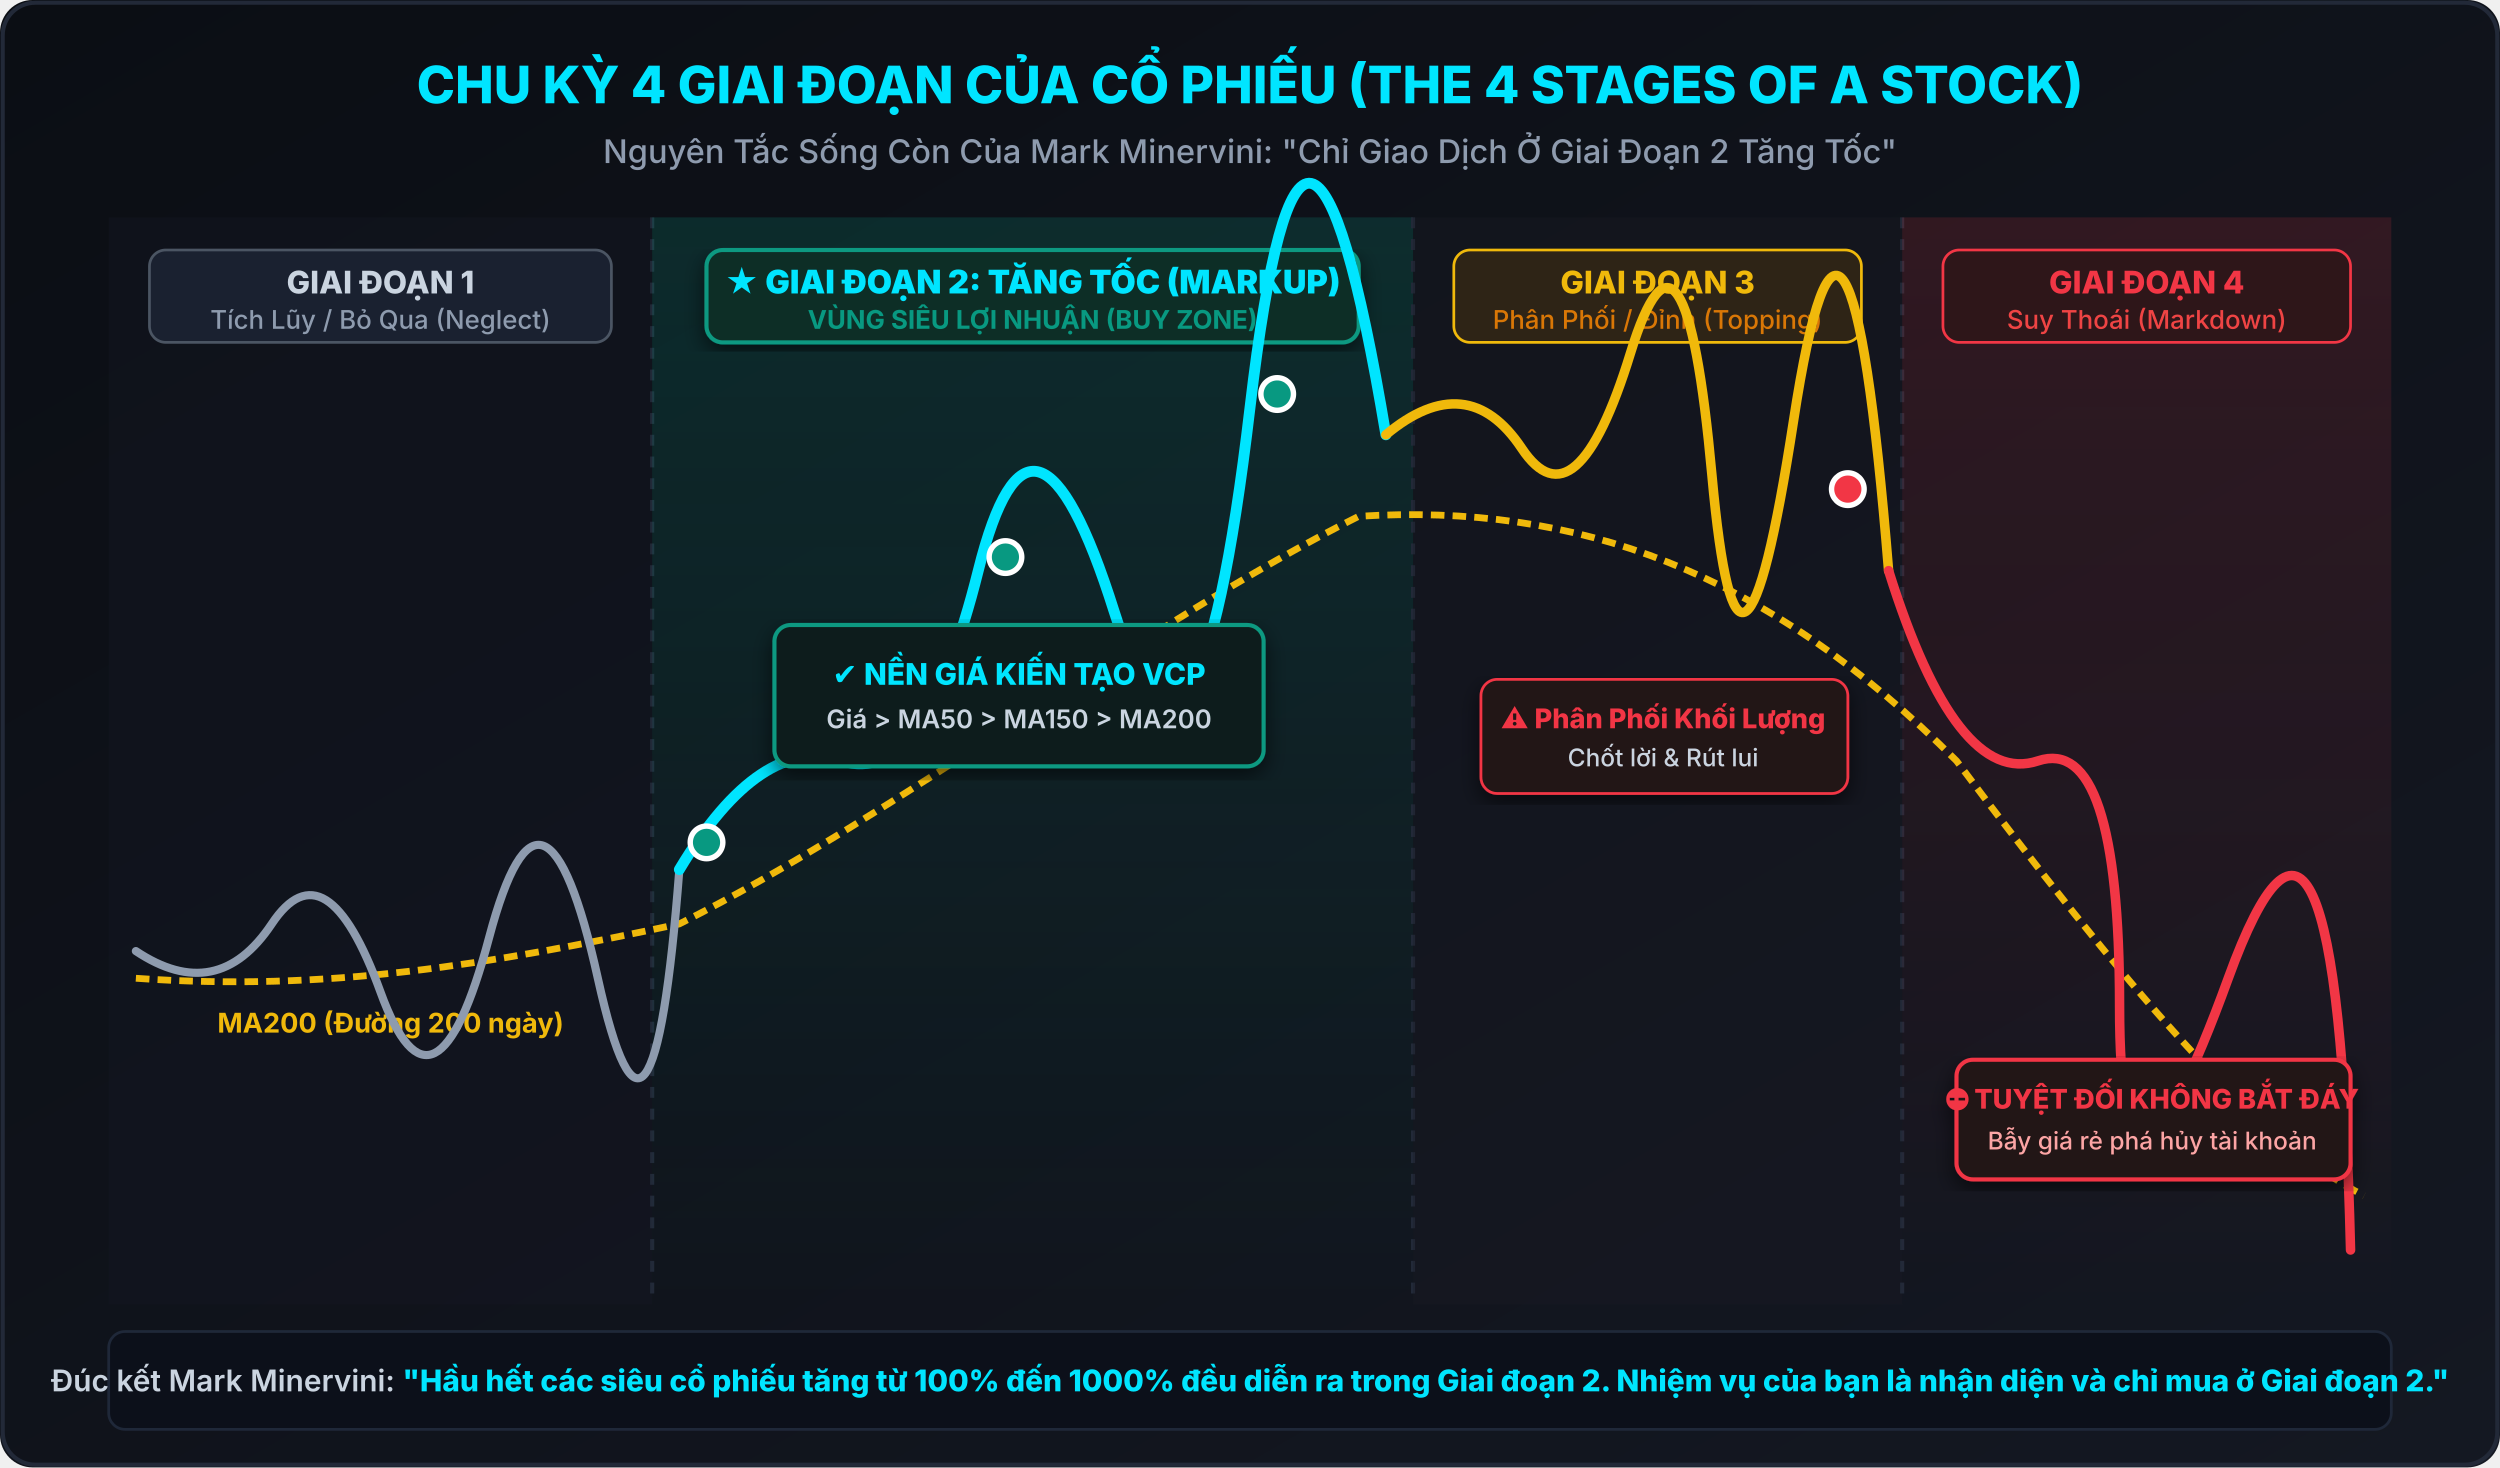
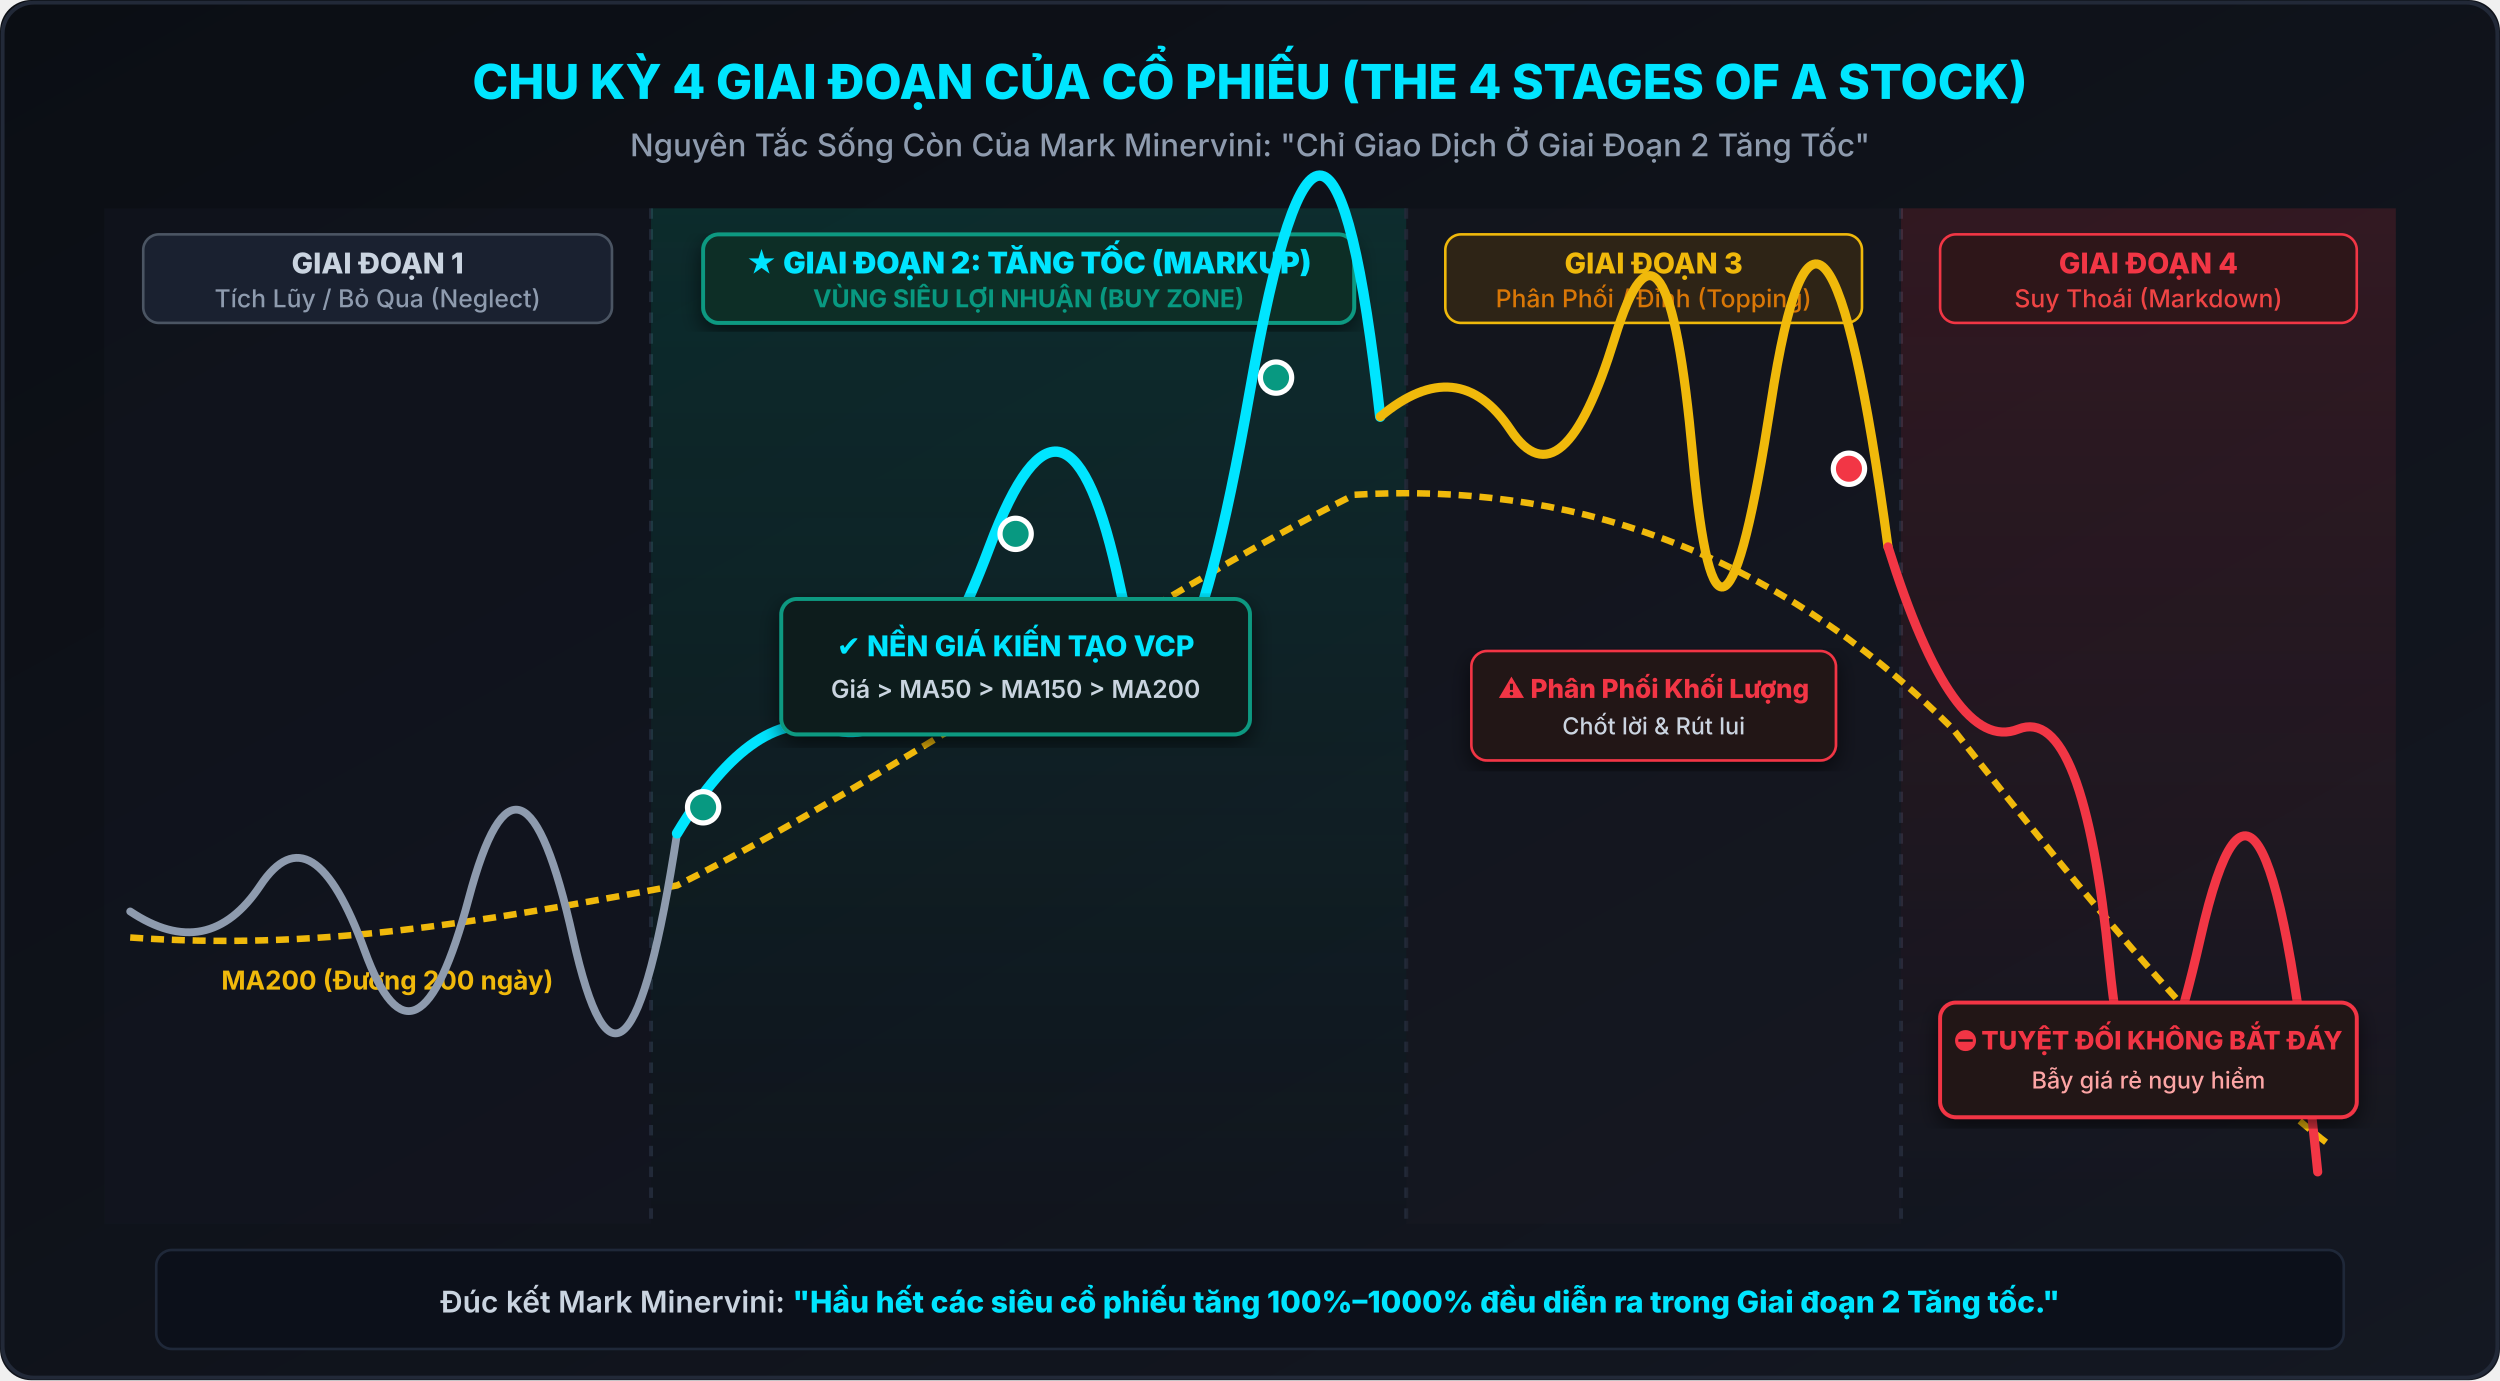
- <svg xmlns="http://www.w3.org/2000/svg" viewBox="0 0 920 540" width="100%" height="100%">
+ <svg xmlns="http://www.w3.org/2000/svg" viewBox="0 0 960 530" width="100%" height="100%">
  <defs>
    <linearGradient id="bg-stages" x1="0%" y1="0%" x2="100%" y2="100%">
      <stop offset="0%" stop-color="#0B0E14" />
      <stop offset="100%" stop-color="#141822" />
    </linearGradient>
    <linearGradient id="stage2-glow" x1="0%" y1="0%" x2="0%" y2="100%">
      <stop offset="0%" stop-color="#089981" stop-opacity="0.2" />
      <stop offset="100%" stop-color="#089981" stop-opacity="0.0" />
    </linearGradient>
    <linearGradient id="stage4-glow" x1="0%" y1="0%" x2="0%" y2="100%">
      <stop offset="0%" stop-color="#F23645" stop-opacity="0.15" />
      <stop offset="100%" stop-color="#F23645" stop-opacity="0.0" />
    </linearGradient>
    <filter id="shadow-stages">
      <feDropShadow dx="0" dy="3" stdDeviation="4" flood-color="#000" flood-opacity="0.6" />
    </filter>
  </defs>
-   <rect width="920" height="540" fill="url(#bg-stages)" rx="12" />
-   <rect x="1" y="1" width="918" height="538" fill="none" stroke="#222938" stroke-width="1.5" rx="12" />
-   <text x="460" y="38" font-family="'Inter', sans-serif" font-size="19" font-weight="800" fill="#00E5FF" text-anchor="middle">CHU KỲ 4 GIAI ĐOẠN CỦA CỔ PHIẾU (THE 4 STAGES OF A STOCK)</text>
-   <text x="460" y="60" font-family="'Inter', sans-serif" font-size="12" font-weight="500" fill="#8E9BAE" text-anchor="middle">Nguyên Tắc Sống Còn Của Mark Minervini: "Chỉ Giao Dịch Ở Giai Đoạn 2 Tăng Tốc"</text>
-   <rect x="40" y="80" width="200" height="400" fill="#131722" opacity="0.4" />
-   <line x1="240" y1="80" x2="240" y2="480" stroke="#222938" stroke-width="1.5" stroke-dasharray="4 4" />
-   <rect x="240" y="80" width="280" height="400" fill="url(#stage2-glow)" />
-   <line x1="520" y1="80" x2="520" y2="480" stroke="#222938" stroke-width="1.5" stroke-dasharray="4 4" />
-   <rect x="520" y="80" width="180" height="400" fill="#1A1B24" opacity="0.3" />
-   <line x1="700" y1="80" x2="700" y2="480" stroke="#222938" stroke-width="1.5" stroke-dasharray="4 4" />
-   <rect x="700" y="80" width="180" height="400" fill="url(#stage4-glow)" />
-   <rect x="55" y="92" width="170" height="34" rx="6" fill="#1A2130" stroke="#4B5563" stroke-width="1" />
-   <text x="140" y="108" font-family="'Inter', sans-serif" font-size="11.5" font-weight="800" fill="#CAD4E0" text-anchor="middle">GIAI ĐOẠN 1</text>
-   <text x="140" y="121" font-family="'Inter', sans-serif" font-size="9.5" font-weight="500" fill="#8E9BAE" text-anchor="middle">Tích Lũy / Bỏ Qua (Neglect)</text>
-   <rect x="260" y="92" width="240" height="34" rx="6" fill="#0E2E28" stroke="#089981" stroke-width="1.5" filter="url(#shadow-stages)" />
-   <text x="380" y="108" font-family="'Inter', sans-serif" font-size="12" font-weight="900" fill="#00E5FF" text-anchor="middle">★ GIAI ĐOẠN 2: TĂNG TỐC (MARKUP)</text>
-   <text x="380" y="121" font-family="'Inter', sans-serif" font-size="9.5" font-weight="700" fill="#089981" text-anchor="middle">VÙNG SIÊU LỢI NHUẬN (BUY ZONE)</text>
-   <rect x="535" y="92" width="150" height="34" rx="6" fill="#2E2416" stroke="#F0B90B" stroke-width="1" />
-   <text x="610" y="108" font-family="'Inter', sans-serif" font-size="11.5" font-weight="800" fill="#F0B90B" text-anchor="middle">GIAI ĐOẠN 3</text>
-   <text x="610" y="121" font-family="'Inter', sans-serif" font-size="9.5" font-weight="500" fill="#D97706" text-anchor="middle">Phân Phối / Đỉnh (Topping)</text>
-   <rect x="715" y="92" width="150" height="34" rx="6" fill="#2E1619" stroke="#F23645" stroke-width="1" />
-   <text x="790" y="108" font-family="'Inter', sans-serif" font-size="11.5" font-weight="800" fill="#F23645" text-anchor="middle">GIAI ĐOẠN 4</text>
-   <text x="790" y="121" font-family="'Inter', sans-serif" font-size="9.5" font-weight="500" fill="#EF4444" text-anchor="middle">Suy Thoái (Markdown)</text>
-   <path d="M 50 360 C 120 365, 180 355, 250 340 C 330 300, 420 230, 500 190 C 580 185, 650 210, 720 280 C 780 360, 830 420, 870 440" fill="none" stroke="#F0B90B" stroke-width="2.5" stroke-dasharray="5 3" />
-   <text x="80" y="380" font-family="'Inter', sans-serif" font-size="10" font-weight="700" fill="#F0B90B">MA200 (Đường 200 ngày)</text>
-   <path d="M 50 350 Q 80 370, 100 340 T 140 365 T 180 345 T 220 360 T 250 320" fill="none" stroke="#8E9BAE" stroke-width="3" stroke-linecap="round" />
-   <path d="M 250 320 Q 280 270, 310 280 T 360 210 T 410 225 T 460 150 T 510 160" fill="none" stroke="#00E5FF" stroke-width="4" stroke-linecap="round" />
-   <path d="M 510 160 Q 540 135, 560 165 T 600 130 T 630 175 T 660 155 T 695 210" fill="none" stroke="#F0B90B" stroke-width="3.5" stroke-linecap="round" />
-   <path d="M 695 210 Q 720 290, 750 280 T 780 370 T 820 360 T 865 460" fill="none" stroke="#F23645" stroke-width="3.5" stroke-linecap="round" />
-   <circle cx="260" cy="310" r="6" fill="#089981" stroke="#FFF" stroke-width="2" />
-   <circle cx="370" cy="205" r="6" fill="#089981" stroke="#FFF" stroke-width="2" />
-   <circle cx="470" cy="145" r="6" fill="#089981" stroke="#FFF" stroke-width="2" />
-   <g transform="translate(285, 230)" filter="url(#shadow-stages)">
+   <rect width="960" height="530" fill="url(#bg-stages)" rx="12" />
+   <rect x="1" y="1" width="958" height="528" fill="none" stroke="#222938" stroke-width="1.5" rx="12" />
+   <text x="480" y="38" font-family="'Inter', sans-serif" font-size="18.5" font-weight="800" fill="#00E5FF" text-anchor="middle">CHU KỲ 4 GIAI ĐOẠN CỦA CỔ PHIẾU (THE 4 STAGES OF A STOCK)</text>
+   <text x="480" y="60" font-family="'Inter', sans-serif" font-size="12" font-weight="500" fill="#8E9BAE" text-anchor="middle">Nguyên Tắc Sống Còn Của Mark Minervini: "Chỉ Giao Dịch Ở Giai Đoạn 2 Tăng Tốc"</text>
+   <rect x="40" y="80" width="210" height="390" fill="#131722" opacity="0.4" />
+   <line x1="250" y1="80" x2="250" y2="470" stroke="#222938" stroke-width="1.5" stroke-dasharray="4 4" />
+   <rect x="250" y="80" width="290" height="390" fill="url(#stage2-glow)" />
+   <line x1="540" y1="80" x2="540" y2="470" stroke="#222938" stroke-width="1.5" stroke-dasharray="4 4" />
+   <rect x="540" y="80" width="190" height="390" fill="#1A1B24" opacity="0.3" />
+   <line x1="730" y1="80" x2="730" y2="470" stroke="#222938" stroke-width="1.5" stroke-dasharray="4 4" />
+   <rect x="730" y="80" width="190" height="390" fill="url(#stage4-glow)" />
+   <rect x="55" y="90" width="180" height="34" rx="6" fill="#1A2130" stroke="#4B5563" stroke-width="1" />
+   <text x="145" y="105" font-family="'Inter', sans-serif" font-size="11" font-weight="800" fill="#CAD4E0" text-anchor="middle">GIAI ĐOẠN 1</text>
+   <text x="145" y="118" font-family="'Inter', sans-serif" font-size="9.5" font-weight="500" fill="#8E9BAE" text-anchor="middle">Tích Lũy / Bỏ Qua (Neglect)</text>
+   <rect x="270" y="90" width="250" height="34" rx="6" fill="#0E2E28" stroke="#089981" stroke-width="1.5" filter="url(#shadow-stages)" />
+   <text x="395" y="105" font-family="'Inter', sans-serif" font-size="11.5" font-weight="900" fill="#00E5FF" text-anchor="middle">★ GIAI ĐOẠN 2: TĂNG TỐC (MARKUP)</text>
+   <text x="395" y="118" font-family="'Inter', sans-serif" font-size="9.5" font-weight="700" fill="#089981" text-anchor="middle">VÙNG SIÊU LỢI NHUẬN (BUY ZONE)</text>
+   <rect x="555" y="90" width="160" height="34" rx="6" fill="#2E2416" stroke="#F0B90B" stroke-width="1" />
+   <text x="635" y="105" font-family="'Inter', sans-serif" font-size="11" font-weight="800" fill="#F0B90B" text-anchor="middle">GIAI ĐOẠN 3</text>
+   <text x="635" y="118" font-family="'Inter', sans-serif" font-size="9.5" font-weight="500" fill="#D97706" text-anchor="middle">Phân Phối / Đỉnh (Topping)</text>
+   <rect x="745" y="90" width="160" height="34" rx="6" fill="#2E1619" stroke="#F23645" stroke-width="1" />
+   <text x="825" y="105" font-family="'Inter', sans-serif" font-size="11" font-weight="800" fill="#F23645" text-anchor="middle">GIAI ĐOẠN 4</text>
+   <text x="825" y="118" font-family="'Inter', sans-serif" font-size="9.5" font-weight="500" fill="#EF4444" text-anchor="middle">Suy Thoái (Markdown)</text>
+   <path d="M 50 360 C 120 365, 180 355, 260 340 C 340 300, 440 230, 520 190 C 600 185, 680 210, 750 280 C 805 350, 855 410, 895 440" fill="none" stroke="#F0B90B" stroke-width="2.5" stroke-dasharray="5 3" />
+   <text x="85" y="380" font-family="'Inter', sans-serif" font-size="10" font-weight="700" fill="#F0B90B">MA200 (Đường 200 ngày)</text>
+   <path d="M 50 350 Q 80 370, 100 340 T 140 365 T 180 345 T 220 360 T 260 320" fill="none" stroke="#8E9BAE" stroke-width="3" stroke-linecap="round" />
+   <path d="M 260 320 Q 290 270, 320 280 T 380 210 T 430 225 T 480 150 T 530 160" fill="none" stroke="#00E5FF" stroke-width="4" stroke-linecap="round" />
+   <path d="M 530 160 Q 560 135, 580 165 T 620 130 T 650 175 T 680 155 T 725 210" fill="none" stroke="#F0B90B" stroke-width="3.5" stroke-linecap="round" />
+   <path d="M 725 210 Q 750 290, 775 280 T 810 370 T 845 360 T 890 450" fill="none" stroke="#F23645" stroke-width="3.5" stroke-linecap="round" />
+   <circle cx="270" cy="310" r="6" fill="#089981" stroke="#FFF" stroke-width="2" />
+   <circle cx="390" cy="205" r="6" fill="#089981" stroke="#FFF" stroke-width="2" />
+   <circle cx="490" cy="145" r="6" fill="#089981" stroke="#FFF" stroke-width="2" />
+   <g transform="translate(300, 230)" filter="url(#shadow-stages)">
    <rect width="180" height="52" rx="6" fill="#0A1E1A" stroke="#089981" stroke-width="1.5" />
    <text x="90" y="22" font-family="'Inter', sans-serif" font-size="11" font-weight="800" fill="#00E5FF" text-anchor="middle">✔ NỀN GIÁ KIẾN TẠO VCP</text>
    <text x="90" y="38" font-family="'Inter', sans-serif" font-size="9.5" font-weight="600" fill="#CAD4E0" text-anchor="middle">Giá &gt; MA50 &gt; MA150 &gt; MA200</text>
  </g>
-   <circle cx="680" cy="180" r="6" fill="#F23645" stroke="#FFF" stroke-width="2" />
-   <g transform="translate(545, 250)" filter="url(#shadow-stages)">
-     <rect width="135" height="42" rx="6" fill="#241414" stroke="#F23645" stroke-width="1" />
-     <text x="67" y="18" font-family="'Inter', sans-serif" font-size="10" font-weight="800" fill="#F23645" text-anchor="middle">⚠ Phân Phối Khối Lượng</text>
-     <text x="67" y="32" font-family="'Inter', sans-serif" font-size="9" font-weight="500" fill="#CAD4E0" text-anchor="middle">Chốt lời &amp; Rút lui</text>
+   <circle cx="710" cy="180" r="6" fill="#F23645" stroke="#FFF" stroke-width="2" />
+   <g transform="translate(565, 250)" filter="url(#shadow-stages)">
+     <rect width="140" height="42" rx="6" fill="#241414" stroke="#F23645" stroke-width="1" />
+     <text x="70" y="18" font-family="'Inter', sans-serif" font-size="10" font-weight="800" fill="#F23645" text-anchor="middle">⚠ Phân Phối Khối Lượng</text>
+     <text x="70" y="32" font-family="'Inter', sans-serif" font-size="9" font-weight="500" fill="#CAD4E0" text-anchor="middle">Chốt lời &amp; Rút lui</text>
  </g>
-   <g transform="translate(720, 390)" filter="url(#shadow-stages)">
-     <rect width="145" height="44" rx="6" fill="#241414" stroke="#F23645" stroke-width="1.5" />
-     <text x="72" y="18" font-family="'Inter', sans-serif" font-size="10" font-weight="800" fill="#F23645" text-anchor="middle">⛔ TUYỆT ĐỐI KHÔNG BẮT ĐÁY</text>
-     <text x="72" y="33" font-family="'Inter', sans-serif" font-size="9" font-weight="500" fill="#FCA5A5" text-anchor="middle">Bẫy giá rẻ phá hủy tài khoản</text>
+   <g transform="translate(745, 385)" filter="url(#shadow-stages)">
+     <rect width="160" height="44" rx="6" fill="#241414" stroke="#F23645" stroke-width="1.5" />
+     <text x="80" y="18" font-family="'Inter', sans-serif" font-size="9.8" font-weight="800" fill="#F23645" text-anchor="middle">⛔ TUYỆT ĐỐI KHÔNG BẮT ĐÁY</text>
+     <text x="80" y="33" font-family="'Inter', sans-serif" font-size="9" font-weight="500" fill="#FCA5A5" text-anchor="middle">Bẫy giá rẻ nguy hiểm</text>
  </g>
-   <rect x="40" y="490" width="840" height="36" rx="6" fill="#0C101A" stroke="#1F2839" stroke-width="1" />
-   <text x="460" y="512" font-family="'Inter', sans-serif" font-size="11" font-weight="600" fill="#CAD4E0" text-anchor="middle">
-         Đúc kết Mark Minervini: <tspan fill="#00E5FF" font-weight="800">"Hầu hết các siêu cổ phiếu tăng từ 100% đến 1000% đều diễn ra trong Giai đoạn 2. Nhiệm vụ của bạn là nhận diện và chỉ mua ở Giai đoạn 2."</tspan>
+   <rect x="60" y="480" width="840" height="38" rx="6" fill="#0C101A" stroke="#1F2839" stroke-width="1" />
+   <text x="480" y="504" font-family="'Inter', sans-serif" font-size="11.5" font-weight="600" fill="#CAD4E0" text-anchor="middle">
+       Đúc kết Mark Minervini: <tspan fill="#00E5FF" font-weight="800">"Hầu hết các siêu cổ phiếu tăng 100%–1000% đều diễn ra trong Giai đoạn 2 Tăng tốc."</tspan>
  </text>
</svg>
